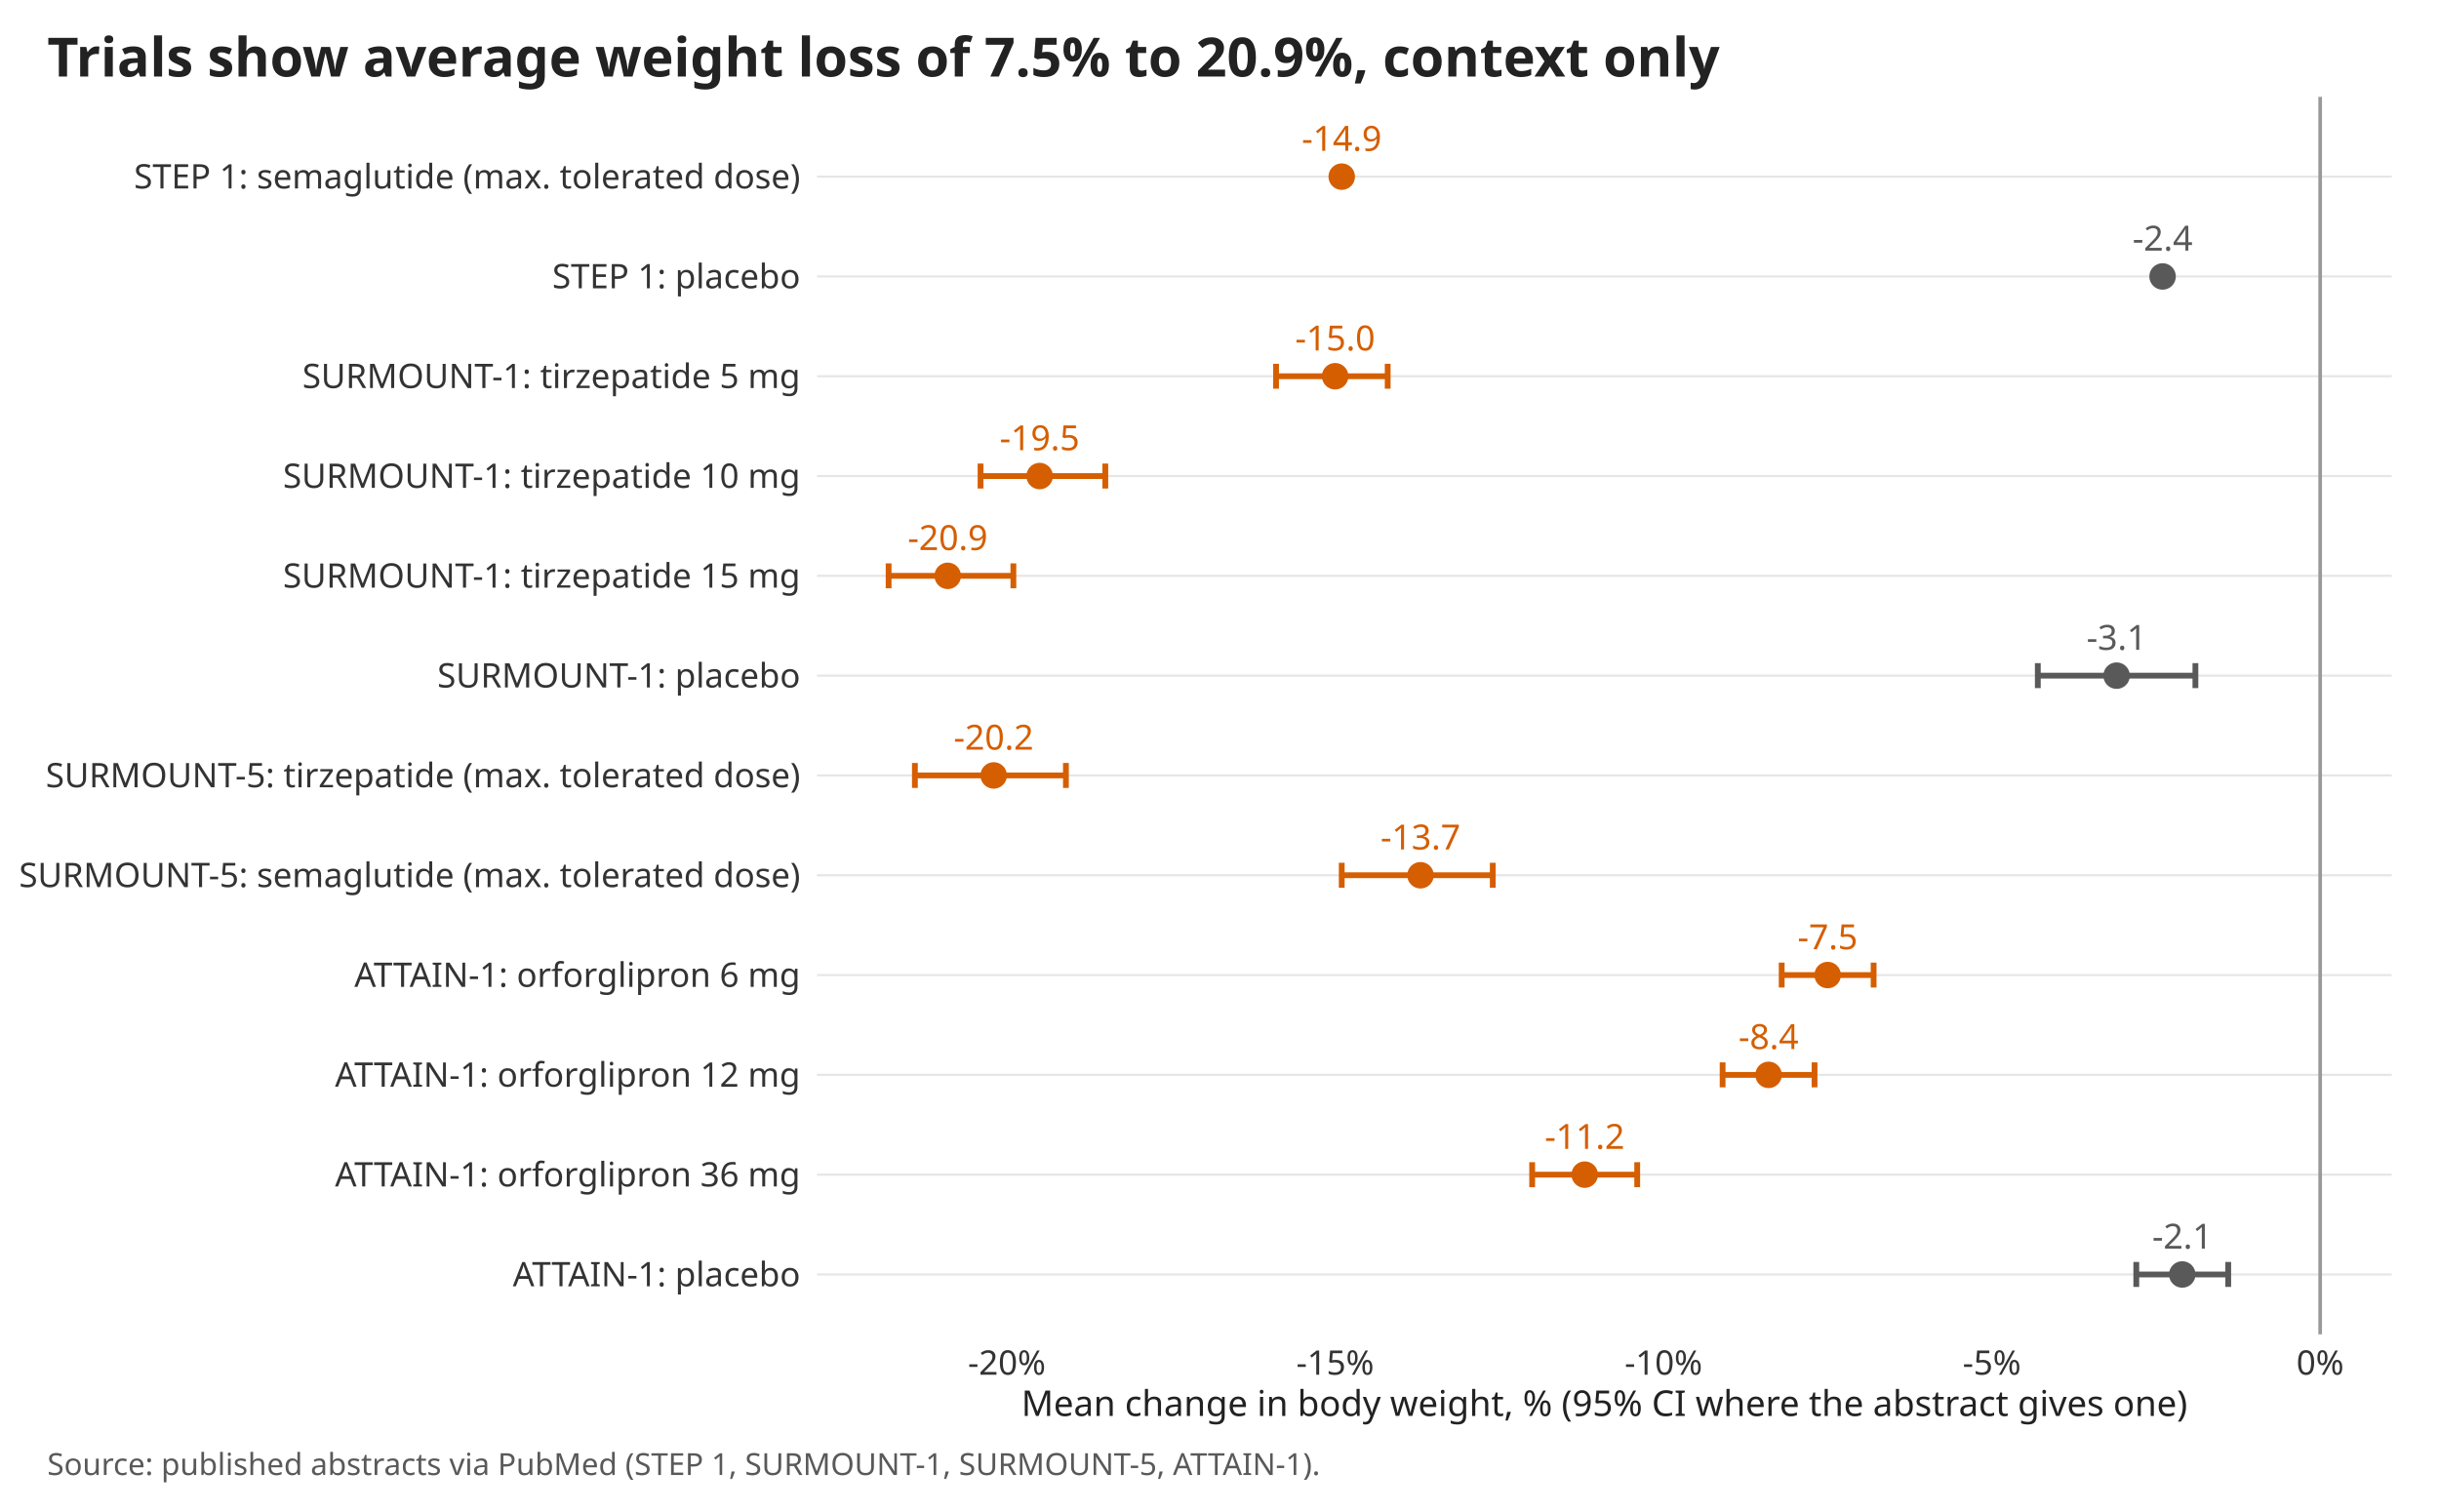
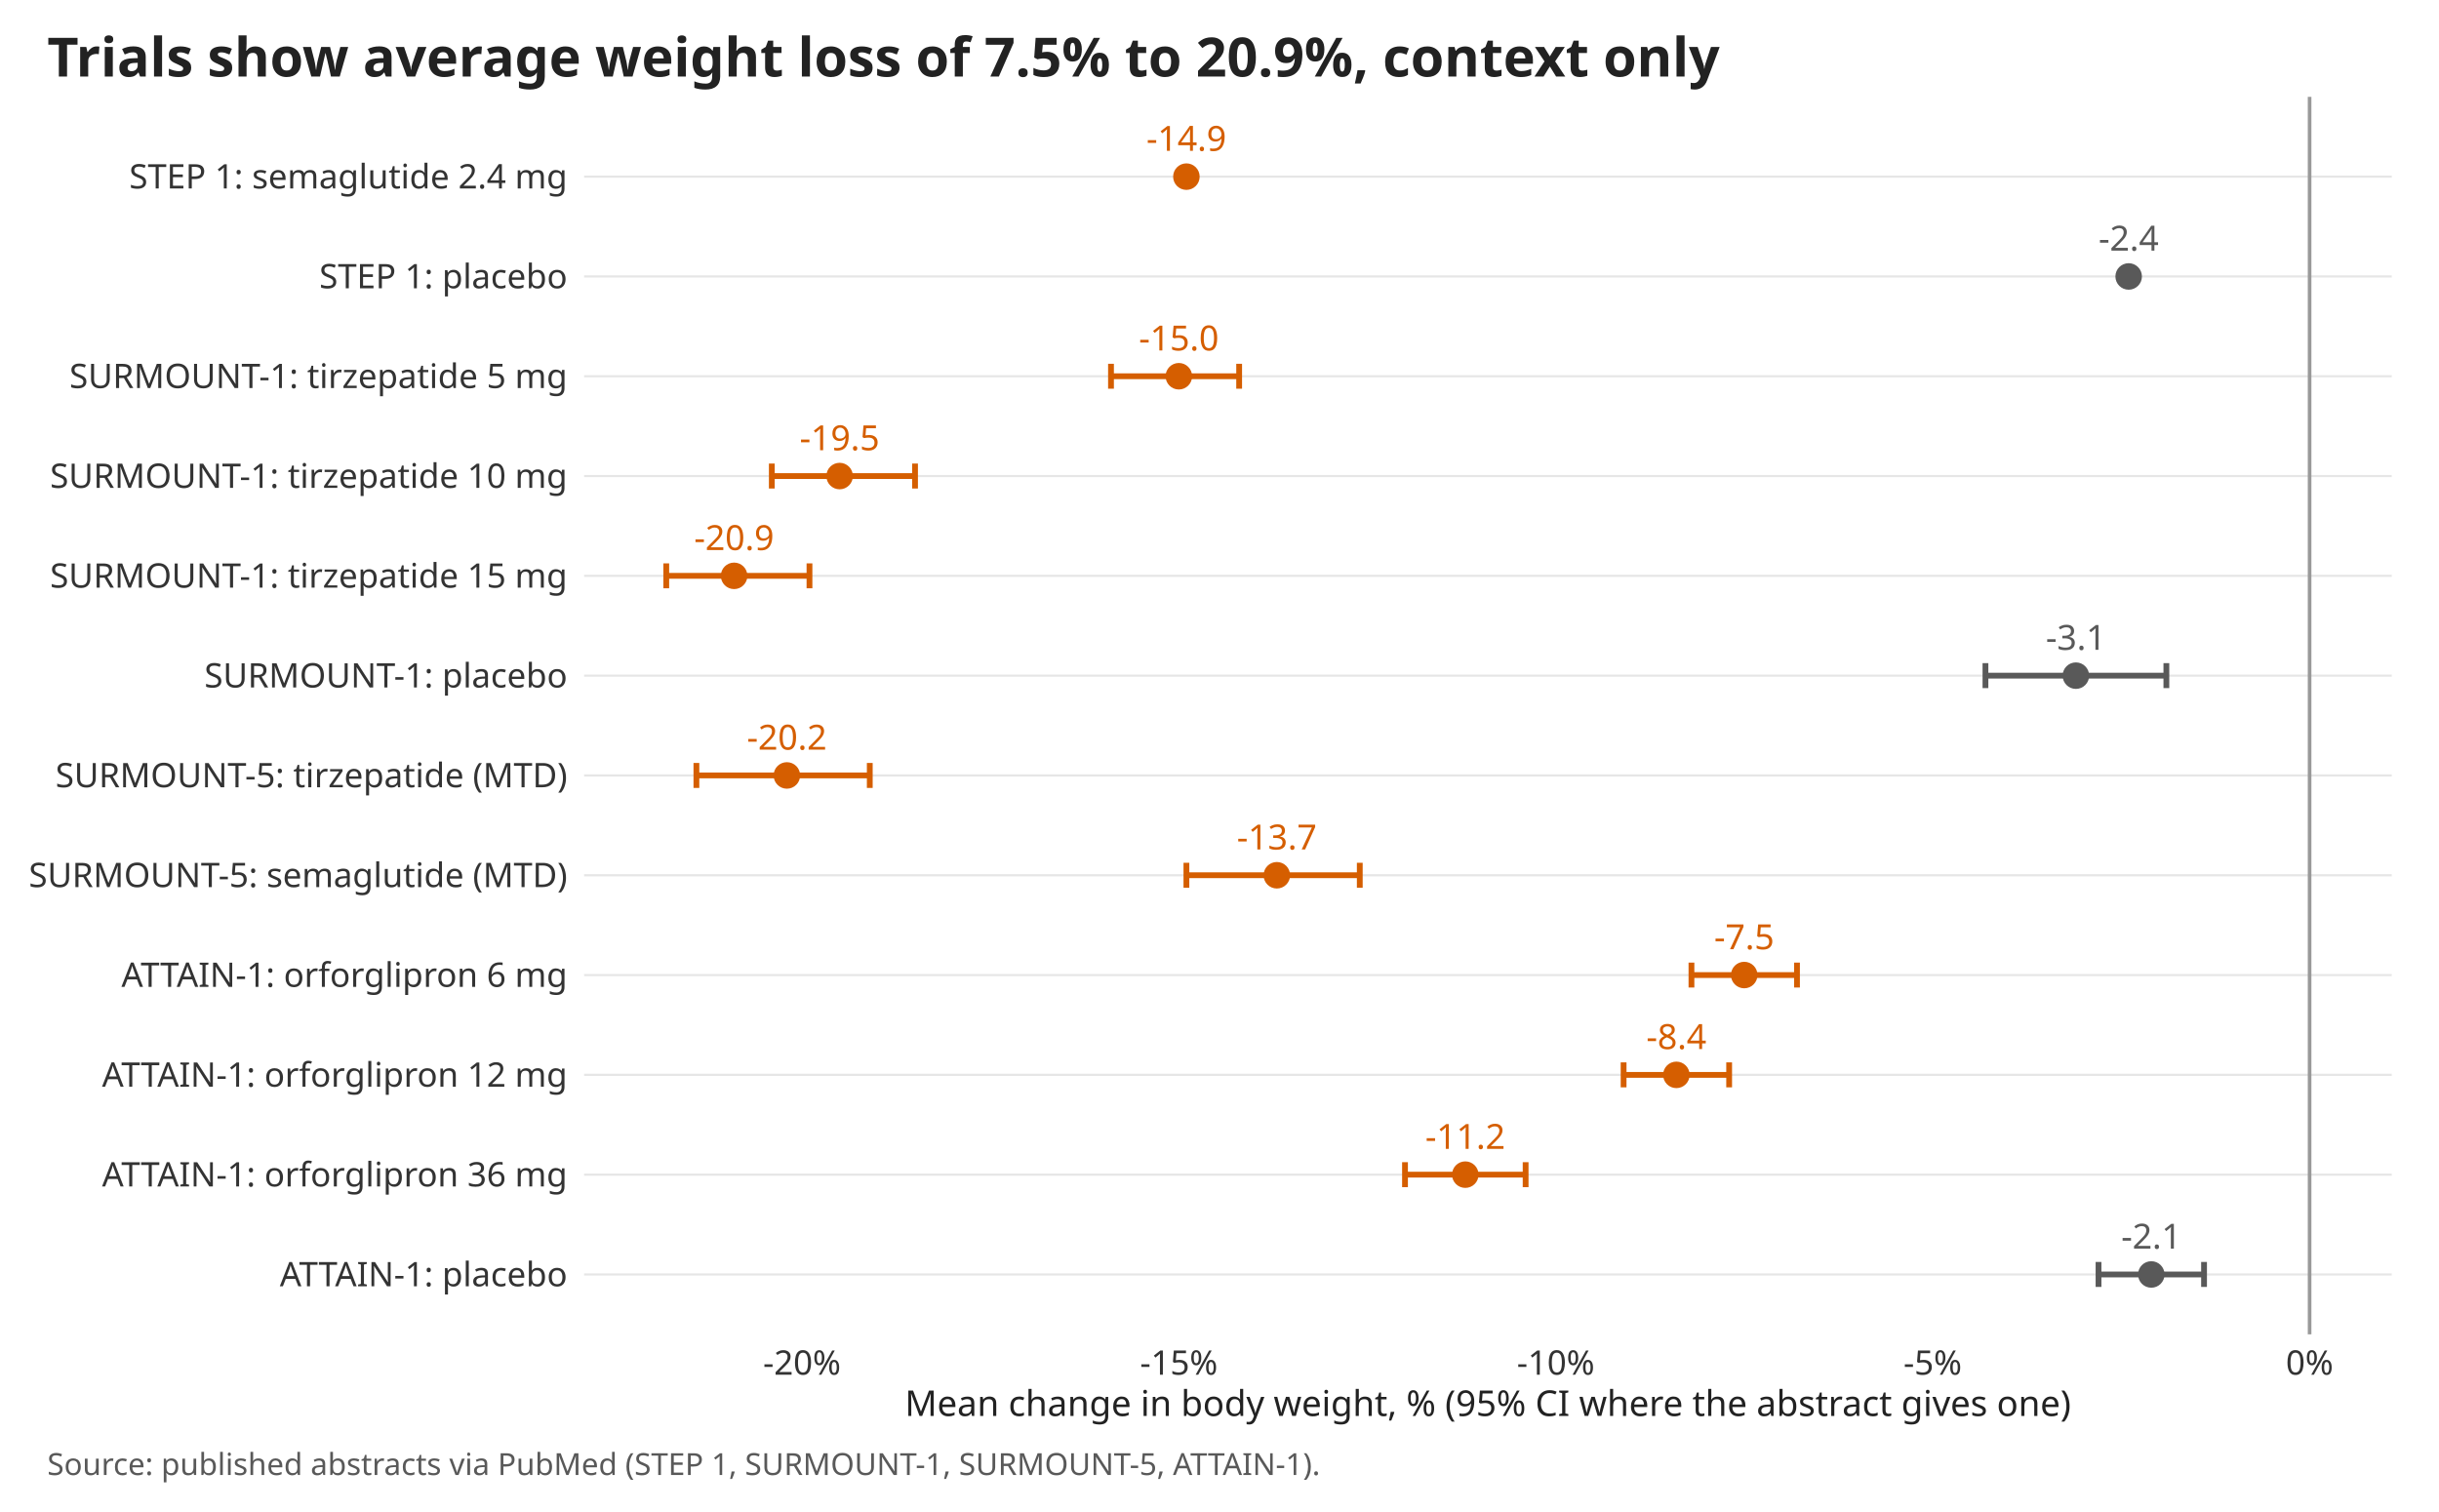
<svg xmlns="http://www.w3.org/2000/svg" width="720.00pt" height="446.40pt" viewBox="0 0 720.00 446.40">
  <g class="svglite">
    <defs>
      <style type="text/css">
    .svglite line, .svglite polyline, .svglite polygon, .svglite path, .svglite rect, .svglite circle {
      fill: none;
      stroke: #000000;
      stroke-linecap: round;
      stroke-linejoin: round;
      stroke-miterlimit: 10.00;
    }
    .svglite text {
      white-space: pre;
    }
    .svglite g.glyphgroup path {
      fill: inherit;
      stroke: none;
    }
  </style>
    </defs>
    <rect width="100%" height="100%" style="stroke: none; fill: #FFFFFF;" />
    <defs>
      <clipPath id="cpMC4wMHw3MjAuMDB8MC4wMHw0NDYuNDA=">
        <rect x="0.00" y="0.00" width="720.00" height="446.40" />
      </clipPath>
    </defs>
    <g clip-path="url(#cpMC4wMHw3MjAuMDB8MC4wMHw0NDYuNDA=)">
      <rect x="0" y="0.00" width="720.00" height="446.40" style="stroke-width: 1.07; stroke: none; fill: #FFFFFF;" />
    </g>
    <defs>
-       <clipPath id="cpMjQxLjE5fDcwNi4wNXwyOC41OHwzOTMuOTU=">
-         <rect x="241.19" y="28.58" width="464.86" height="365.37" />
+       <clipPath id="cpMTcyLjQzfDcwNi4wNXwyOC41OHwzOTMuOTU=">
+         <rect x="172.43" y="28.58" width="533.63" height="365.37" />
      </clipPath>
    </defs>
-     <g clip-path="url(#cpMjQxLjE5fDcwNi4wNXwyOC41OHwzOTMuOTU=)">
-       <polyline points="241.19,376.27 706.05,376.27 " style="stroke-width: 0.64; stroke: #E6E6E6; stroke-linecap: butt;" />
-       <polyline points="241.19,346.80 706.05,346.80 " style="stroke-width: 0.64; stroke: #E6E6E6; stroke-linecap: butt;" />
-       <polyline points="241.19,317.34 706.05,317.34 " style="stroke-width: 0.64; stroke: #E6E6E6; stroke-linecap: butt;" />
-       <polyline points="241.19,287.87 706.05,287.87 " style="stroke-width: 0.64; stroke: #E6E6E6; stroke-linecap: butt;" />
-       <polyline points="241.19,258.41 706.05,258.41 " style="stroke-width: 0.64; stroke: #E6E6E6; stroke-linecap: butt;" />
-       <polyline points="241.19,228.94 706.05,228.94 " style="stroke-width: 0.64; stroke: #E6E6E6; stroke-linecap: butt;" />
-       <polyline points="241.19,199.48 706.05,199.48 " style="stroke-width: 0.64; stroke: #E6E6E6; stroke-linecap: butt;" />
-       <polyline points="241.19,170.01 706.05,170.01 " style="stroke-width: 0.64; stroke: #E6E6E6; stroke-linecap: butt;" />
-       <polyline points="241.19,140.55 706.05,140.55 " style="stroke-width: 0.64; stroke: #E6E6E6; stroke-linecap: butt;" />
-       <polyline points="241.19,111.08 706.05,111.08 " style="stroke-width: 0.64; stroke: #E6E6E6; stroke-linecap: butt;" />
-       <polyline points="241.19,81.62 706.05,81.62 " style="stroke-width: 0.64; stroke: #E6E6E6; stroke-linecap: butt;" />
-       <polyline points="241.19,52.15 706.05,52.15 " style="stroke-width: 0.64; stroke: #E6E6E6; stroke-linecap: butt;" />
-       <line x1="684.92" y1="393.95" x2="684.92" y2="28.58" style="stroke-width: 1.07; stroke: #999999; stroke-linecap: butt;" />
-       <polyline points="409.65,114.76 409.65,107.40 " style="stroke-width: 1.71; stroke: #D55E00; stroke-linecap: butt;" />
-       <polyline points="409.65,111.08 376.70,111.08 " style="stroke-width: 1.71; stroke: #D55E00; stroke-linecap: butt;" />
-       <polyline points="376.70,114.76 376.70,107.40 " style="stroke-width: 1.71; stroke: #D55E00; stroke-linecap: butt;" />
-       <polyline points="326.29,144.23 326.29,136.86 " style="stroke-width: 1.71; stroke: #D55E00; stroke-linecap: butt;" />
-       <polyline points="326.29,140.55 289.46,140.55 " style="stroke-width: 1.71; stroke: #D55E00; stroke-linecap: butt;" />
-       <polyline points="289.46,144.23 289.46,136.86 " style="stroke-width: 1.71; stroke: #D55E00; stroke-linecap: butt;" />
-       <polyline points="299.15,173.69 299.15,166.33 " style="stroke-width: 1.71; stroke: #D55E00; stroke-linecap: butt;" />
-       <polyline points="299.15,170.01 262.32,170.01 " style="stroke-width: 1.71; stroke: #D55E00; stroke-linecap: butt;" />
-       <polyline points="262.32,173.69 262.32,166.33 " style="stroke-width: 1.71; stroke: #D55E00; stroke-linecap: butt;" />
-       <polyline points="648.09,203.16 648.09,195.79 " style="stroke-width: 1.71; stroke: #595959; stroke-linecap: butt;" />
-       <polyline points="648.09,199.48 601.57,199.48 " style="stroke-width: 1.71; stroke: #595959; stroke-linecap: butt;" />
-       <polyline points="601.57,203.16 601.57,195.79 " style="stroke-width: 1.71; stroke: #595959; stroke-linecap: butt;" />
-       <polyline points="314.66,232.62 314.66,225.26 " style="stroke-width: 1.71; stroke: #D55E00; stroke-linecap: butt;" />
-       <polyline points="314.66,228.94 270.08,228.94 " style="stroke-width: 1.71; stroke: #D55E00; stroke-linecap: butt;" />
-       <polyline points="270.08,232.62 270.08,225.26 " style="stroke-width: 1.71; stroke: #D55E00; stroke-linecap: butt;" />
-       <polyline points="440.67,262.09 440.67,254.72 " style="stroke-width: 1.71; stroke: #D55E00; stroke-linecap: butt;" />
-       <polyline points="440.67,258.41 396.08,258.41 " style="stroke-width: 1.71; stroke: #D55E00; stroke-linecap: butt;" />
-       <polyline points="396.08,262.09 396.08,254.72 " style="stroke-width: 1.71; stroke: #D55E00; stroke-linecap: butt;" />
-       <polyline points="553.10,291.56 553.10,284.19 " style="stroke-width: 1.71; stroke: #D55E00; stroke-linecap: butt;" />
-       <polyline points="553.10,287.87 525.96,287.87 " style="stroke-width: 1.71; stroke: #D55E00; stroke-linecap: butt;" />
-       <polyline points="525.96,291.56 525.96,284.19 " style="stroke-width: 1.71; stroke: #D55E00; stroke-linecap: butt;" />
-       <polyline points="535.66,321.02 535.66,313.65 " style="stroke-width: 1.71; stroke: #D55E00; stroke-linecap: butt;" />
-       <polyline points="535.66,317.34 508.52,317.34 " style="stroke-width: 1.71; stroke: #D55E00; stroke-linecap: butt;" />
-       <polyline points="508.52,321.02 508.52,313.65 " style="stroke-width: 1.71; stroke: #D55E00; stroke-linecap: butt;" />
-       <polyline points="483.31,350.49 483.31,343.12 " style="stroke-width: 1.71; stroke: #D55E00; stroke-linecap: butt;" />
-       <polyline points="483.31,346.80 452.30,346.80 " style="stroke-width: 1.71; stroke: #D55E00; stroke-linecap: butt;" />
-       <polyline points="452.30,350.49 452.30,343.12 " style="stroke-width: 1.71; stroke: #D55E00; stroke-linecap: butt;" />
-       <polyline points="657.78,379.95 657.78,372.58 " style="stroke-width: 1.71; stroke: #595959; stroke-linecap: butt;" />
-       <polyline points="657.78,376.27 630.64,376.27 " style="stroke-width: 1.71; stroke: #595959; stroke-linecap: butt;" />
-       <polyline points="630.64,379.95 630.64,372.58 " style="stroke-width: 1.71; stroke: #595959; stroke-linecap: butt;" />
-       <circle cx="396.08" cy="52.15" r="3.56" style="stroke-width: 0.71; stroke: #D55E00; fill: #D55E00;" />
-       <circle cx="638.40" cy="81.62" r="3.56" style="stroke-width: 0.71; stroke: #595959; fill: #595959;" />
-       <circle cx="394.14" cy="111.08" r="3.56" style="stroke-width: 0.71; stroke: #D55E00; fill: #D55E00;" />
-       <circle cx="306.91" cy="140.55" r="3.56" style="stroke-width: 0.71; stroke: #D55E00; fill: #D55E00;" />
-       <circle cx="279.77" cy="170.01" r="3.56" style="stroke-width: 0.71; stroke: #D55E00; fill: #D55E00;" />
-       <circle cx="624.83" cy="199.48" r="3.56" style="stroke-width: 0.71; stroke: #595959; fill: #595959;" />
-       <circle cx="293.34" cy="228.94" r="3.56" style="stroke-width: 0.71; stroke: #D55E00; fill: #D55E00;" />
-       <circle cx="419.34" cy="258.41" r="3.56" style="stroke-width: 0.71; stroke: #D55E00; fill: #D55E00;" />
-       <circle cx="539.53" cy="287.87" r="3.56" style="stroke-width: 0.71; stroke: #D55E00; fill: #D55E00;" />
-       <circle cx="522.09" cy="317.34" r="3.56" style="stroke-width: 0.71; stroke: #D55E00; fill: #D55E00;" />
-       <circle cx="467.81" cy="346.80" r="3.56" style="stroke-width: 0.71; stroke: #D55E00; fill: #D55E00;" />
-       <circle cx="644.21" cy="376.27" r="3.56" style="stroke-width: 0.71; stroke: #595959; fill: #595959;" />
-       <text x="396.08" y="44.52" text-anchor="middle" style="font-size: 10.24px;fill: #D55E00; font-family: &quot;IBM Plex Sans&quot;;" textLength="25.28px" lengthAdjust="spacingAndGlyphs">-14.9</text>
-       <text x="638.40" y="73.99" text-anchor="middle" style="font-size: 10.24px;fill: #595959; font-family: &quot;IBM Plex Sans&quot;;" textLength="19.14px" lengthAdjust="spacingAndGlyphs">-2.4</text>
-       <text x="394.14" y="103.46" text-anchor="middle" style="font-size: 10.24px;fill: #D55E00; font-family: &quot;IBM Plex Sans&quot;;" textLength="25.28px" lengthAdjust="spacingAndGlyphs">-15.0</text>
-       <text x="306.91" y="132.92" text-anchor="middle" style="font-size: 10.24px;fill: #D55E00; font-family: &quot;IBM Plex Sans&quot;;" textLength="25.28px" lengthAdjust="spacingAndGlyphs">-19.5</text>
-       <text x="279.77" y="162.39" text-anchor="middle" style="font-size: 10.24px;fill: #D55E00; font-family: &quot;IBM Plex Sans&quot;;" textLength="25.28px" lengthAdjust="spacingAndGlyphs">-20.9</text>
-       <text x="624.83" y="191.85" text-anchor="middle" style="font-size: 10.24px;fill: #595959; font-family: &quot;IBM Plex Sans&quot;;" textLength="19.14px" lengthAdjust="spacingAndGlyphs">-3.1</text>
-       <text x="293.34" y="221.32" text-anchor="middle" style="font-size: 10.24px;fill: #D55E00; font-family: &quot;IBM Plex Sans&quot;;" textLength="25.28px" lengthAdjust="spacingAndGlyphs">-20.2</text>
-       <text x="419.34" y="250.78" text-anchor="middle" style="font-size: 10.24px;fill: #D55E00; font-family: &quot;IBM Plex Sans&quot;;" textLength="25.28px" lengthAdjust="spacingAndGlyphs">-13.7</text>
-       <text x="539.53" y="280.25" text-anchor="middle" style="font-size: 10.24px;fill: #D55E00; font-family: &quot;IBM Plex Sans&quot;;" textLength="19.14px" lengthAdjust="spacingAndGlyphs">-7.5</text>
-       <text x="522.09" y="309.71" text-anchor="middle" style="font-size: 10.24px;fill: #D55E00; font-family: &quot;IBM Plex Sans&quot;;" textLength="19.14px" lengthAdjust="spacingAndGlyphs">-8.4</text>
-       <text x="467.81" y="339.18" text-anchor="middle" style="font-size: 10.24px;fill: #D55E00; font-family: &quot;IBM Plex Sans&quot;;" textLength="25.28px" lengthAdjust="spacingAndGlyphs">-11.2</text>
-       <text x="644.21" y="368.64" text-anchor="middle" style="font-size: 10.24px;fill: #595959; font-family: &quot;IBM Plex Sans&quot;;" textLength="19.14px" lengthAdjust="spacingAndGlyphs">-2.1</text>
+     <g clip-path="url(#cpMTcyLjQzfDcwNi4wNXwyOC41OHwzOTMuOTU=)">
+       <polyline points="172.43,376.27 706.05,376.27 " style="stroke-width: 0.64; stroke: #E6E6E6; stroke-linecap: butt;" />
+       <polyline points="172.43,346.80 706.05,346.80 " style="stroke-width: 0.64; stroke: #E6E6E6; stroke-linecap: butt;" />
+       <polyline points="172.43,317.34 706.05,317.34 " style="stroke-width: 0.64; stroke: #E6E6E6; stroke-linecap: butt;" />
+       <polyline points="172.43,287.87 706.05,287.87 " style="stroke-width: 0.64; stroke: #E6E6E6; stroke-linecap: butt;" />
+       <polyline points="172.43,258.41 706.05,258.41 " style="stroke-width: 0.64; stroke: #E6E6E6; stroke-linecap: butt;" />
+       <polyline points="172.43,228.94 706.05,228.94 " style="stroke-width: 0.64; stroke: #E6E6E6; stroke-linecap: butt;" />
+       <polyline points="172.43,199.48 706.05,199.48 " style="stroke-width: 0.64; stroke: #E6E6E6; stroke-linecap: butt;" />
+       <polyline points="172.43,170.01 706.05,170.01 " style="stroke-width: 0.64; stroke: #E6E6E6; stroke-linecap: butt;" />
+       <polyline points="172.43,140.55 706.05,140.55 " style="stroke-width: 0.64; stroke: #E6E6E6; stroke-linecap: butt;" />
+       <polyline points="172.43,111.08 706.05,111.08 " style="stroke-width: 0.64; stroke: #E6E6E6; stroke-linecap: butt;" />
+       <polyline points="172.43,81.62 706.05,81.62 " style="stroke-width: 0.64; stroke: #E6E6E6; stroke-linecap: butt;" />
+       <polyline points="172.43,52.15 706.05,52.15 " style="stroke-width: 0.64; stroke: #E6E6E6; stroke-linecap: butt;" />
+       <line x1="681.80" y1="393.95" x2="681.80" y2="28.58" style="stroke-width: 1.07; stroke: #999999; stroke-linecap: butt;" />
+       <polyline points="365.80,114.76 365.80,107.40 " style="stroke-width: 1.71; stroke: #D55E00; stroke-linecap: butt;" />
+       <polyline points="365.80,111.08 327.97,111.08 " style="stroke-width: 1.71; stroke: #D55E00; stroke-linecap: butt;" />
+       <polyline points="327.97,114.76 327.97,107.40 " style="stroke-width: 1.71; stroke: #D55E00; stroke-linecap: butt;" />
+       <polyline points="270.12,144.23 270.12,136.86 " style="stroke-width: 1.71; stroke: #D55E00; stroke-linecap: butt;" />
+       <polyline points="270.12,140.55 227.84,140.55 " style="stroke-width: 1.71; stroke: #D55E00; stroke-linecap: butt;" />
+       <polyline points="227.84,144.23 227.84,136.86 " style="stroke-width: 1.71; stroke: #D55E00; stroke-linecap: butt;" />
+       <polyline points="238.96,173.69 238.96,166.33 " style="stroke-width: 1.71; stroke: #D55E00; stroke-linecap: butt;" />
+       <polyline points="238.96,170.01 196.68,170.01 " style="stroke-width: 1.71; stroke: #D55E00; stroke-linecap: butt;" />
+       <polyline points="196.68,173.69 196.68,166.33 " style="stroke-width: 1.71; stroke: #D55E00; stroke-linecap: butt;" />
+       <polyline points="639.52,203.16 639.52,195.79 " style="stroke-width: 1.71; stroke: #595959; stroke-linecap: butt;" />
+       <polyline points="639.52,199.48 586.11,199.48 " style="stroke-width: 1.71; stroke: #595959; stroke-linecap: butt;" />
+       <polyline points="586.11,203.16 586.11,195.79 " style="stroke-width: 1.71; stroke: #595959; stroke-linecap: butt;" />
+       <polyline points="256.76,232.62 256.76,225.26 " style="stroke-width: 1.71; stroke: #D55E00; stroke-linecap: butt;" />
+       <polyline points="256.76,228.94 205.58,228.94 " style="stroke-width: 1.71; stroke: #D55E00; stroke-linecap: butt;" />
+       <polyline points="205.58,232.62 205.58,225.26 " style="stroke-width: 1.71; stroke: #D55E00; stroke-linecap: butt;" />
+       <polyline points="401.41,262.09 401.41,254.72 " style="stroke-width: 1.71; stroke: #D55E00; stroke-linecap: butt;" />
+       <polyline points="401.41,258.41 350.23,258.41 " style="stroke-width: 1.71; stroke: #D55E00; stroke-linecap: butt;" />
+       <polyline points="350.23,262.09 350.23,254.72 " style="stroke-width: 1.71; stroke: #D55E00; stroke-linecap: butt;" />
+       <polyline points="530.48,291.56 530.48,284.19 " style="stroke-width: 1.71; stroke: #D55E00; stroke-linecap: butt;" />
+       <polyline points="530.48,287.87 499.32,287.87 " style="stroke-width: 1.71; stroke: #D55E00; stroke-linecap: butt;" />
+       <polyline points="499.32,291.56 499.32,284.19 " style="stroke-width: 1.71; stroke: #D55E00; stroke-linecap: butt;" />
+       <polyline points="510.45,321.02 510.45,313.65 " style="stroke-width: 1.71; stroke: #D55E00; stroke-linecap: butt;" />
+       <polyline points="510.45,317.34 479.29,317.34 " style="stroke-width: 1.71; stroke: #D55E00; stroke-linecap: butt;" />
+       <polyline points="479.29,321.02 479.29,313.65 " style="stroke-width: 1.71; stroke: #D55E00; stroke-linecap: butt;" />
+       <polyline points="450.37,350.49 450.37,343.12 " style="stroke-width: 1.71; stroke: #D55E00; stroke-linecap: butt;" />
+       <polyline points="450.37,346.80 414.76,346.80 " style="stroke-width: 1.71; stroke: #D55E00; stroke-linecap: butt;" />
+       <polyline points="414.76,350.49 414.76,343.12 " style="stroke-width: 1.71; stroke: #D55E00; stroke-linecap: butt;" />
+       <polyline points="650.64,379.95 650.64,372.58 " style="stroke-width: 1.71; stroke: #595959; stroke-linecap: butt;" />
+       <polyline points="650.64,376.27 619.49,376.27 " style="stroke-width: 1.71; stroke: #595959; stroke-linecap: butt;" />
+       <polyline points="619.49,379.95 619.49,372.58 " style="stroke-width: 1.71; stroke: #595959; stroke-linecap: butt;" />
+       <circle cx="350.23" cy="52.15" r="3.56" style="stroke-width: 0.71; stroke: #D55E00; fill: #D55E00;" />
+       <circle cx="628.39" cy="81.62" r="3.56" style="stroke-width: 0.71; stroke: #595959; fill: #595959;" />
+       <circle cx="348.00" cy="111.08" r="3.56" style="stroke-width: 0.71; stroke: #D55E00; fill: #D55E00;" />
+       <circle cx="247.86" cy="140.55" r="3.56" style="stroke-width: 0.71; stroke: #D55E00; fill: #D55E00;" />
+       <circle cx="216.71" cy="170.01" r="3.56" style="stroke-width: 0.71; stroke: #D55E00; fill: #D55E00;" />
+       <circle cx="612.81" cy="199.48" r="3.56" style="stroke-width: 0.71; stroke: #595959; fill: #595959;" />
+       <circle cx="232.29" cy="228.94" r="3.56" style="stroke-width: 0.71; stroke: #D55E00; fill: #D55E00;" />
+       <circle cx="376.93" cy="258.41" r="3.56" style="stroke-width: 0.71; stroke: #D55E00; fill: #D55E00;" />
+       <circle cx="514.90" cy="287.87" r="3.56" style="stroke-width: 0.71; stroke: #D55E00; fill: #D55E00;" />
+       <circle cx="494.87" cy="317.34" r="3.56" style="stroke-width: 0.71; stroke: #D55E00; fill: #D55E00;" />
+       <circle cx="432.56" cy="346.80" r="3.56" style="stroke-width: 0.71; stroke: #D55E00; fill: #D55E00;" />
+       <circle cx="635.07" cy="376.27" r="3.56" style="stroke-width: 0.71; stroke: #595959; fill: #595959;" />
+       <text x="350.23" y="44.52" text-anchor="middle" style="font-size: 10.24px;fill: #D55E00; font-family: &quot;IBM Plex Sans&quot;;" textLength="25.28px" lengthAdjust="spacingAndGlyphs">-14.9</text>
+       <text x="628.39" y="73.99" text-anchor="middle" style="font-size: 10.24px;fill: #595959; font-family: &quot;IBM Plex Sans&quot;;" textLength="19.14px" lengthAdjust="spacingAndGlyphs">-2.4</text>
+       <text x="348.00" y="103.46" text-anchor="middle" style="font-size: 10.24px;fill: #D55E00; font-family: &quot;IBM Plex Sans&quot;;" textLength="25.28px" lengthAdjust="spacingAndGlyphs">-15.0</text>
+       <text x="247.86" y="132.92" text-anchor="middle" style="font-size: 10.24px;fill: #D55E00; font-family: &quot;IBM Plex Sans&quot;;" textLength="25.28px" lengthAdjust="spacingAndGlyphs">-19.5</text>
+       <text x="216.71" y="162.39" text-anchor="middle" style="font-size: 10.24px;fill: #D55E00; font-family: &quot;IBM Plex Sans&quot;;" textLength="25.28px" lengthAdjust="spacingAndGlyphs">-20.9</text>
+       <text x="612.81" y="191.85" text-anchor="middle" style="font-size: 10.24px;fill: #595959; font-family: &quot;IBM Plex Sans&quot;;" textLength="19.14px" lengthAdjust="spacingAndGlyphs">-3.1</text>
+       <text x="232.29" y="221.32" text-anchor="middle" style="font-size: 10.24px;fill: #D55E00; font-family: &quot;IBM Plex Sans&quot;;" textLength="25.28px" lengthAdjust="spacingAndGlyphs">-20.2</text>
+       <text x="376.93" y="250.78" text-anchor="middle" style="font-size: 10.24px;fill: #D55E00; font-family: &quot;IBM Plex Sans&quot;;" textLength="25.28px" lengthAdjust="spacingAndGlyphs">-13.7</text>
+       <text x="514.90" y="280.25" text-anchor="middle" style="font-size: 10.24px;fill: #D55E00; font-family: &quot;IBM Plex Sans&quot;;" textLength="19.14px" lengthAdjust="spacingAndGlyphs">-7.5</text>
+       <text x="494.87" y="309.71" text-anchor="middle" style="font-size: 10.24px;fill: #D55E00; font-family: &quot;IBM Plex Sans&quot;;" textLength="19.14px" lengthAdjust="spacingAndGlyphs">-8.4</text>
+       <text x="432.56" y="339.18" text-anchor="middle" style="font-size: 10.24px;fill: #D55E00; font-family: &quot;IBM Plex Sans&quot;;" textLength="25.28px" lengthAdjust="spacingAndGlyphs">-11.2</text>
+       <text x="635.07" y="368.64" text-anchor="middle" style="font-size: 10.24px;fill: #595959; font-family: &quot;IBM Plex Sans&quot;;" textLength="19.14px" lengthAdjust="spacingAndGlyphs">-2.1</text>
    </g>
    <g clip-path="url(#cpMC4wMHw3MjAuMDB8MC4wMHw0NDYuNDA=)">
-       <text x="236.26" y="379.76" text-anchor="end" style="font-size: 10.00px;fill: #333333; font-family: &quot;IBM Plex Sans&quot;;" textLength="85.20px" lengthAdjust="spacingAndGlyphs">ATTAIN-1: placebo</text>
-       <text x="236.26" y="350.29" text-anchor="end" style="font-size: 10.00px;fill: #333333; font-family: &quot;IBM Plex Sans&quot;;" textLength="132.97px" lengthAdjust="spacingAndGlyphs">ATTAIN-1: orforglipron 36 mg</text>
-       <text x="236.26" y="320.83" text-anchor="end" style="font-size: 10.00px;fill: #333333; font-family: &quot;IBM Plex Sans&quot;;" textLength="132.97px" lengthAdjust="spacingAndGlyphs">ATTAIN-1: orforglipron 12 mg</text>
-       <text x="236.26" y="291.36" text-anchor="end" style="font-size: 10.00px;fill: #333333; font-family: &quot;IBM Plex Sans&quot;;" textLength="126.97px" lengthAdjust="spacingAndGlyphs">ATTAIN-1: orforglipron 6 mg</text>
-       <text x="236.26" y="261.90" text-anchor="end" style="font-size: 10.00px;fill: #333333; font-family: &quot;IBM Plex Sans&quot;;" textLength="222.31px" lengthAdjust="spacingAndGlyphs">SURMOUNT-5: semaglutide (max. tolerated dose)</text>
-       <text x="236.26" y="232.43" text-anchor="end" style="font-size: 10.00px;fill: #333333; font-family: &quot;IBM Plex Sans&quot;;" textLength="215.05px" lengthAdjust="spacingAndGlyphs">SURMOUNT-5: tirzepatide (max. tolerated dose)</text>
-       <text x="236.26" y="202.97" text-anchor="end" style="font-size: 10.00px;fill: #333333; font-family: &quot;IBM Plex Sans&quot;;" textLength="104.23px" lengthAdjust="spacingAndGlyphs">SURMOUNT-1: placebo</text>
-       <text x="236.26" y="173.50" text-anchor="end" style="font-size: 10.00px;fill: #333333; font-family: &quot;IBM Plex Sans&quot;;" textLength="147.42px" lengthAdjust="spacingAndGlyphs">SURMOUNT-1: tirzepatide 15 mg</text>
-       <text x="236.26" y="144.04" text-anchor="end" style="font-size: 10.00px;fill: #333333; font-family: &quot;IBM Plex Sans&quot;;" textLength="147.42px" lengthAdjust="spacingAndGlyphs">SURMOUNT-1: tirzepatide 10 mg</text>
-       <text x="236.26" y="114.57" text-anchor="end" style="font-size: 10.00px;fill: #333333; font-family: &quot;IBM Plex Sans&quot;;" textLength="141.42px" lengthAdjust="spacingAndGlyphs">SURMOUNT-1: tirzepatide 5 mg</text>
-       <text x="236.26" y="85.11" text-anchor="end" style="font-size: 10.00px;fill: #333333; font-family: &quot;IBM Plex Sans&quot;;" textLength="72.64px" lengthAdjust="spacingAndGlyphs">STEP 1: placebo</text>
-       <text x="236.26" y="55.64" text-anchor="end" style="font-size: 10.00px;fill: #333333; font-family: &quot;IBM Plex Sans&quot;;" textLength="190.72px" lengthAdjust="spacingAndGlyphs">STEP 1: semaglutide (max. tolerated dose)</text>
-       <text x="297.22" y="405.86" text-anchor="middle" style="font-size: 10.00px;fill: #333333; font-family: &quot;IBM Plex Sans&quot;;" textLength="25.25px" lengthAdjust="spacingAndGlyphs">-20%</text>
-       <text x="394.14" y="405.86" text-anchor="middle" style="font-size: 10.00px;fill: #333333; font-family: &quot;IBM Plex Sans&quot;;" textLength="25.25px" lengthAdjust="spacingAndGlyphs">-15%</text>
-       <text x="491.07" y="405.86" text-anchor="middle" style="font-size: 10.00px;fill: #333333; font-family: &quot;IBM Plex Sans&quot;;" textLength="25.25px" lengthAdjust="spacingAndGlyphs">-10%</text>
-       <text x="588.00" y="405.86" text-anchor="middle" style="font-size: 10.00px;fill: #333333; font-family: &quot;IBM Plex Sans&quot;;" textLength="19.25px" lengthAdjust="spacingAndGlyphs">-5%</text>
-       <text x="684.92" y="405.86" text-anchor="middle" style="font-size: 10.00px;fill: #333333; font-family: &quot;IBM Plex Sans&quot;;" textLength="15.27px" lengthAdjust="spacingAndGlyphs">0%</text>
-       <text x="473.62" y="418.05" text-anchor="middle" style="font-size: 10.50px;fill: #222222; font-family: &quot;IBM Plex Sans&quot;;" textLength="331.30px" lengthAdjust="spacingAndGlyphs">Mean change in body weight, % (95% CI where the abstract gives one)</text>
+       <text x="167.49" y="379.76" text-anchor="end" style="font-size: 10.00px;fill: #333333; font-family: &quot;IBM Plex Sans&quot;;" textLength="85.20px" lengthAdjust="spacingAndGlyphs">ATTAIN-1: placebo</text>
+       <text x="167.49" y="350.29" text-anchor="end" style="font-size: 10.00px;fill: #333333; font-family: &quot;IBM Plex Sans&quot;;" textLength="132.97px" lengthAdjust="spacingAndGlyphs">ATTAIN-1: orforglipron 36 mg</text>
+       <text x="167.49" y="320.83" text-anchor="end" style="font-size: 10.00px;fill: #333333; font-family: &quot;IBM Plex Sans&quot;;" textLength="132.97px" lengthAdjust="spacingAndGlyphs">ATTAIN-1: orforglipron 12 mg</text>
+       <text x="167.49" y="291.36" text-anchor="end" style="font-size: 10.00px;fill: #333333; font-family: &quot;IBM Plex Sans&quot;;" textLength="126.97px" lengthAdjust="spacingAndGlyphs">ATTAIN-1: orforglipron 6 mg</text>
+       <text x="167.49" y="261.90" text-anchor="end" style="font-size: 10.00px;fill: #333333; font-family: &quot;IBM Plex Sans&quot;;" textLength="153.55px" lengthAdjust="spacingAndGlyphs">SURMOUNT-5: semaglutide (MTD)</text>
+       <text x="167.49" y="232.43" text-anchor="end" style="font-size: 10.00px;fill: #333333; font-family: &quot;IBM Plex Sans&quot;;" textLength="146.28px" lengthAdjust="spacingAndGlyphs">SURMOUNT-5: tirzepatide (MTD)</text>
+       <text x="167.49" y="202.97" text-anchor="end" style="font-size: 10.00px;fill: #333333; font-family: &quot;IBM Plex Sans&quot;;" textLength="104.23px" lengthAdjust="spacingAndGlyphs">SURMOUNT-1: placebo</text>
+       <text x="167.49" y="173.50" text-anchor="end" style="font-size: 10.00px;fill: #333333; font-family: &quot;IBM Plex Sans&quot;;" textLength="147.42px" lengthAdjust="spacingAndGlyphs">SURMOUNT-1: tirzepatide 15 mg</text>
+       <text x="167.49" y="144.04" text-anchor="end" style="font-size: 10.00px;fill: #333333; font-family: &quot;IBM Plex Sans&quot;;" textLength="147.42px" lengthAdjust="spacingAndGlyphs">SURMOUNT-1: tirzepatide 10 mg</text>
+       <text x="167.49" y="114.57" text-anchor="end" style="font-size: 10.00px;fill: #333333; font-family: &quot;IBM Plex Sans&quot;;" textLength="141.42px" lengthAdjust="spacingAndGlyphs">SURMOUNT-1: tirzepatide 5 mg</text>
+       <text x="167.49" y="85.11" text-anchor="end" style="font-size: 10.00px;fill: #333333; font-family: &quot;IBM Plex Sans&quot;;" textLength="72.64px" lengthAdjust="spacingAndGlyphs">STEP 1: placebo</text>
+       <text x="167.49" y="55.64" text-anchor="end" style="font-size: 10.00px;fill: #333333; font-family: &quot;IBM Plex Sans&quot;;" textLength="125.81px" lengthAdjust="spacingAndGlyphs">STEP 1: semaglutide 2.4 mg</text>
+       <text x="236.74" y="405.86" text-anchor="middle" style="font-size: 10.00px;fill: #333333; font-family: &quot;IBM Plex Sans&quot;;" textLength="25.25px" lengthAdjust="spacingAndGlyphs">-20%</text>
+       <text x="348.00" y="405.86" text-anchor="middle" style="font-size: 10.00px;fill: #333333; font-family: &quot;IBM Plex Sans&quot;;" textLength="25.25px" lengthAdjust="spacingAndGlyphs">-15%</text>
+       <text x="459.27" y="405.86" text-anchor="middle" style="font-size: 10.00px;fill: #333333; font-family: &quot;IBM Plex Sans&quot;;" textLength="25.25px" lengthAdjust="spacingAndGlyphs">-10%</text>
+       <text x="570.53" y="405.86" text-anchor="middle" style="font-size: 10.00px;fill: #333333; font-family: &quot;IBM Plex Sans&quot;;" textLength="19.25px" lengthAdjust="spacingAndGlyphs">-5%</text>
+       <text x="681.80" y="405.86" text-anchor="middle" style="font-size: 10.00px;fill: #333333; font-family: &quot;IBM Plex Sans&quot;;" textLength="15.27px" lengthAdjust="spacingAndGlyphs">0%</text>
+       <text x="439.24" y="418.05" text-anchor="middle" style="font-size: 10.50px;fill: #222222; font-family: &quot;IBM Plex Sans&quot;;" textLength="331.30px" lengthAdjust="spacingAndGlyphs">Mean change in body weight, % (95% CI where the abstract gives one)</text>
      <text x="13.95" y="22.59" style="font-size: 16.00px; font-weight: 600;fill: #222222; font-family: &quot;Source Serif 4&quot;;" textLength="447.06px" lengthAdjust="spacingAndGlyphs">Trials show average weight loss of 7.5% to 20.9%, context only</text>
      <text x="13.95" y="435.48" style="font-size: 9.00px;fill: #595959; font-family: &quot;IBM Plex Sans&quot;;" textLength="368.06px" lengthAdjust="spacingAndGlyphs">Source: published abstracts via PubMed (STEP 1, SURMOUNT-1, SURMOUNT-5, ATTAIN-1).</text>
    </g>
  </g>
</svg>
